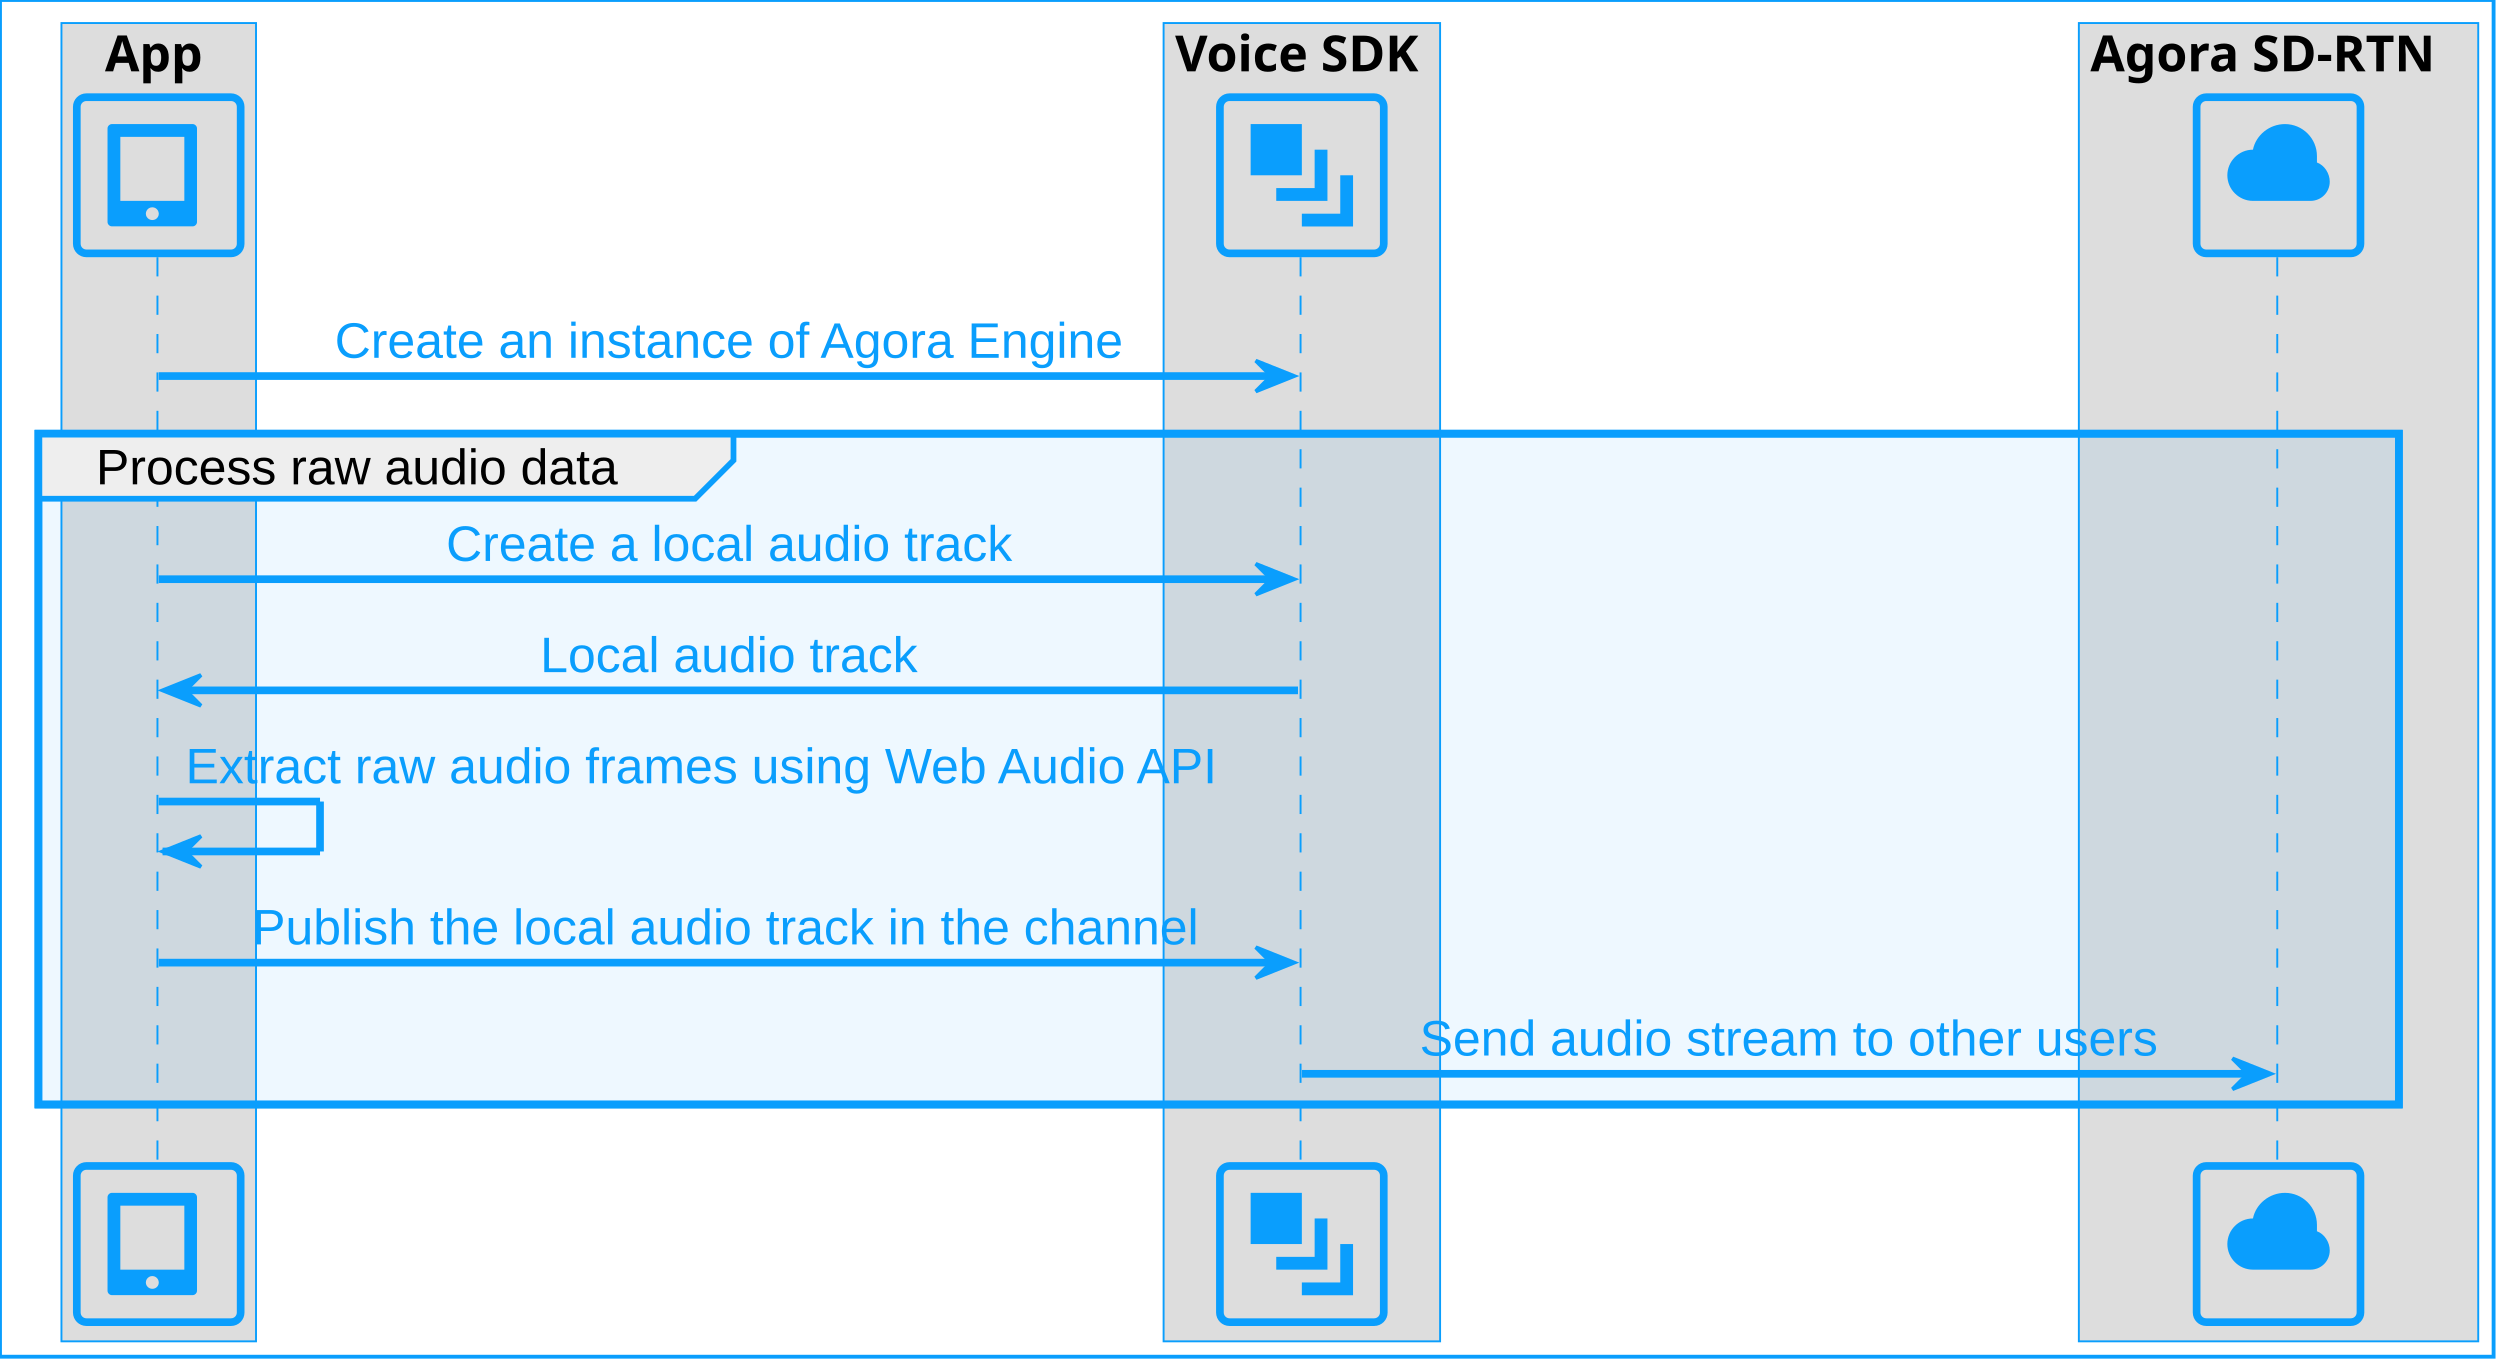
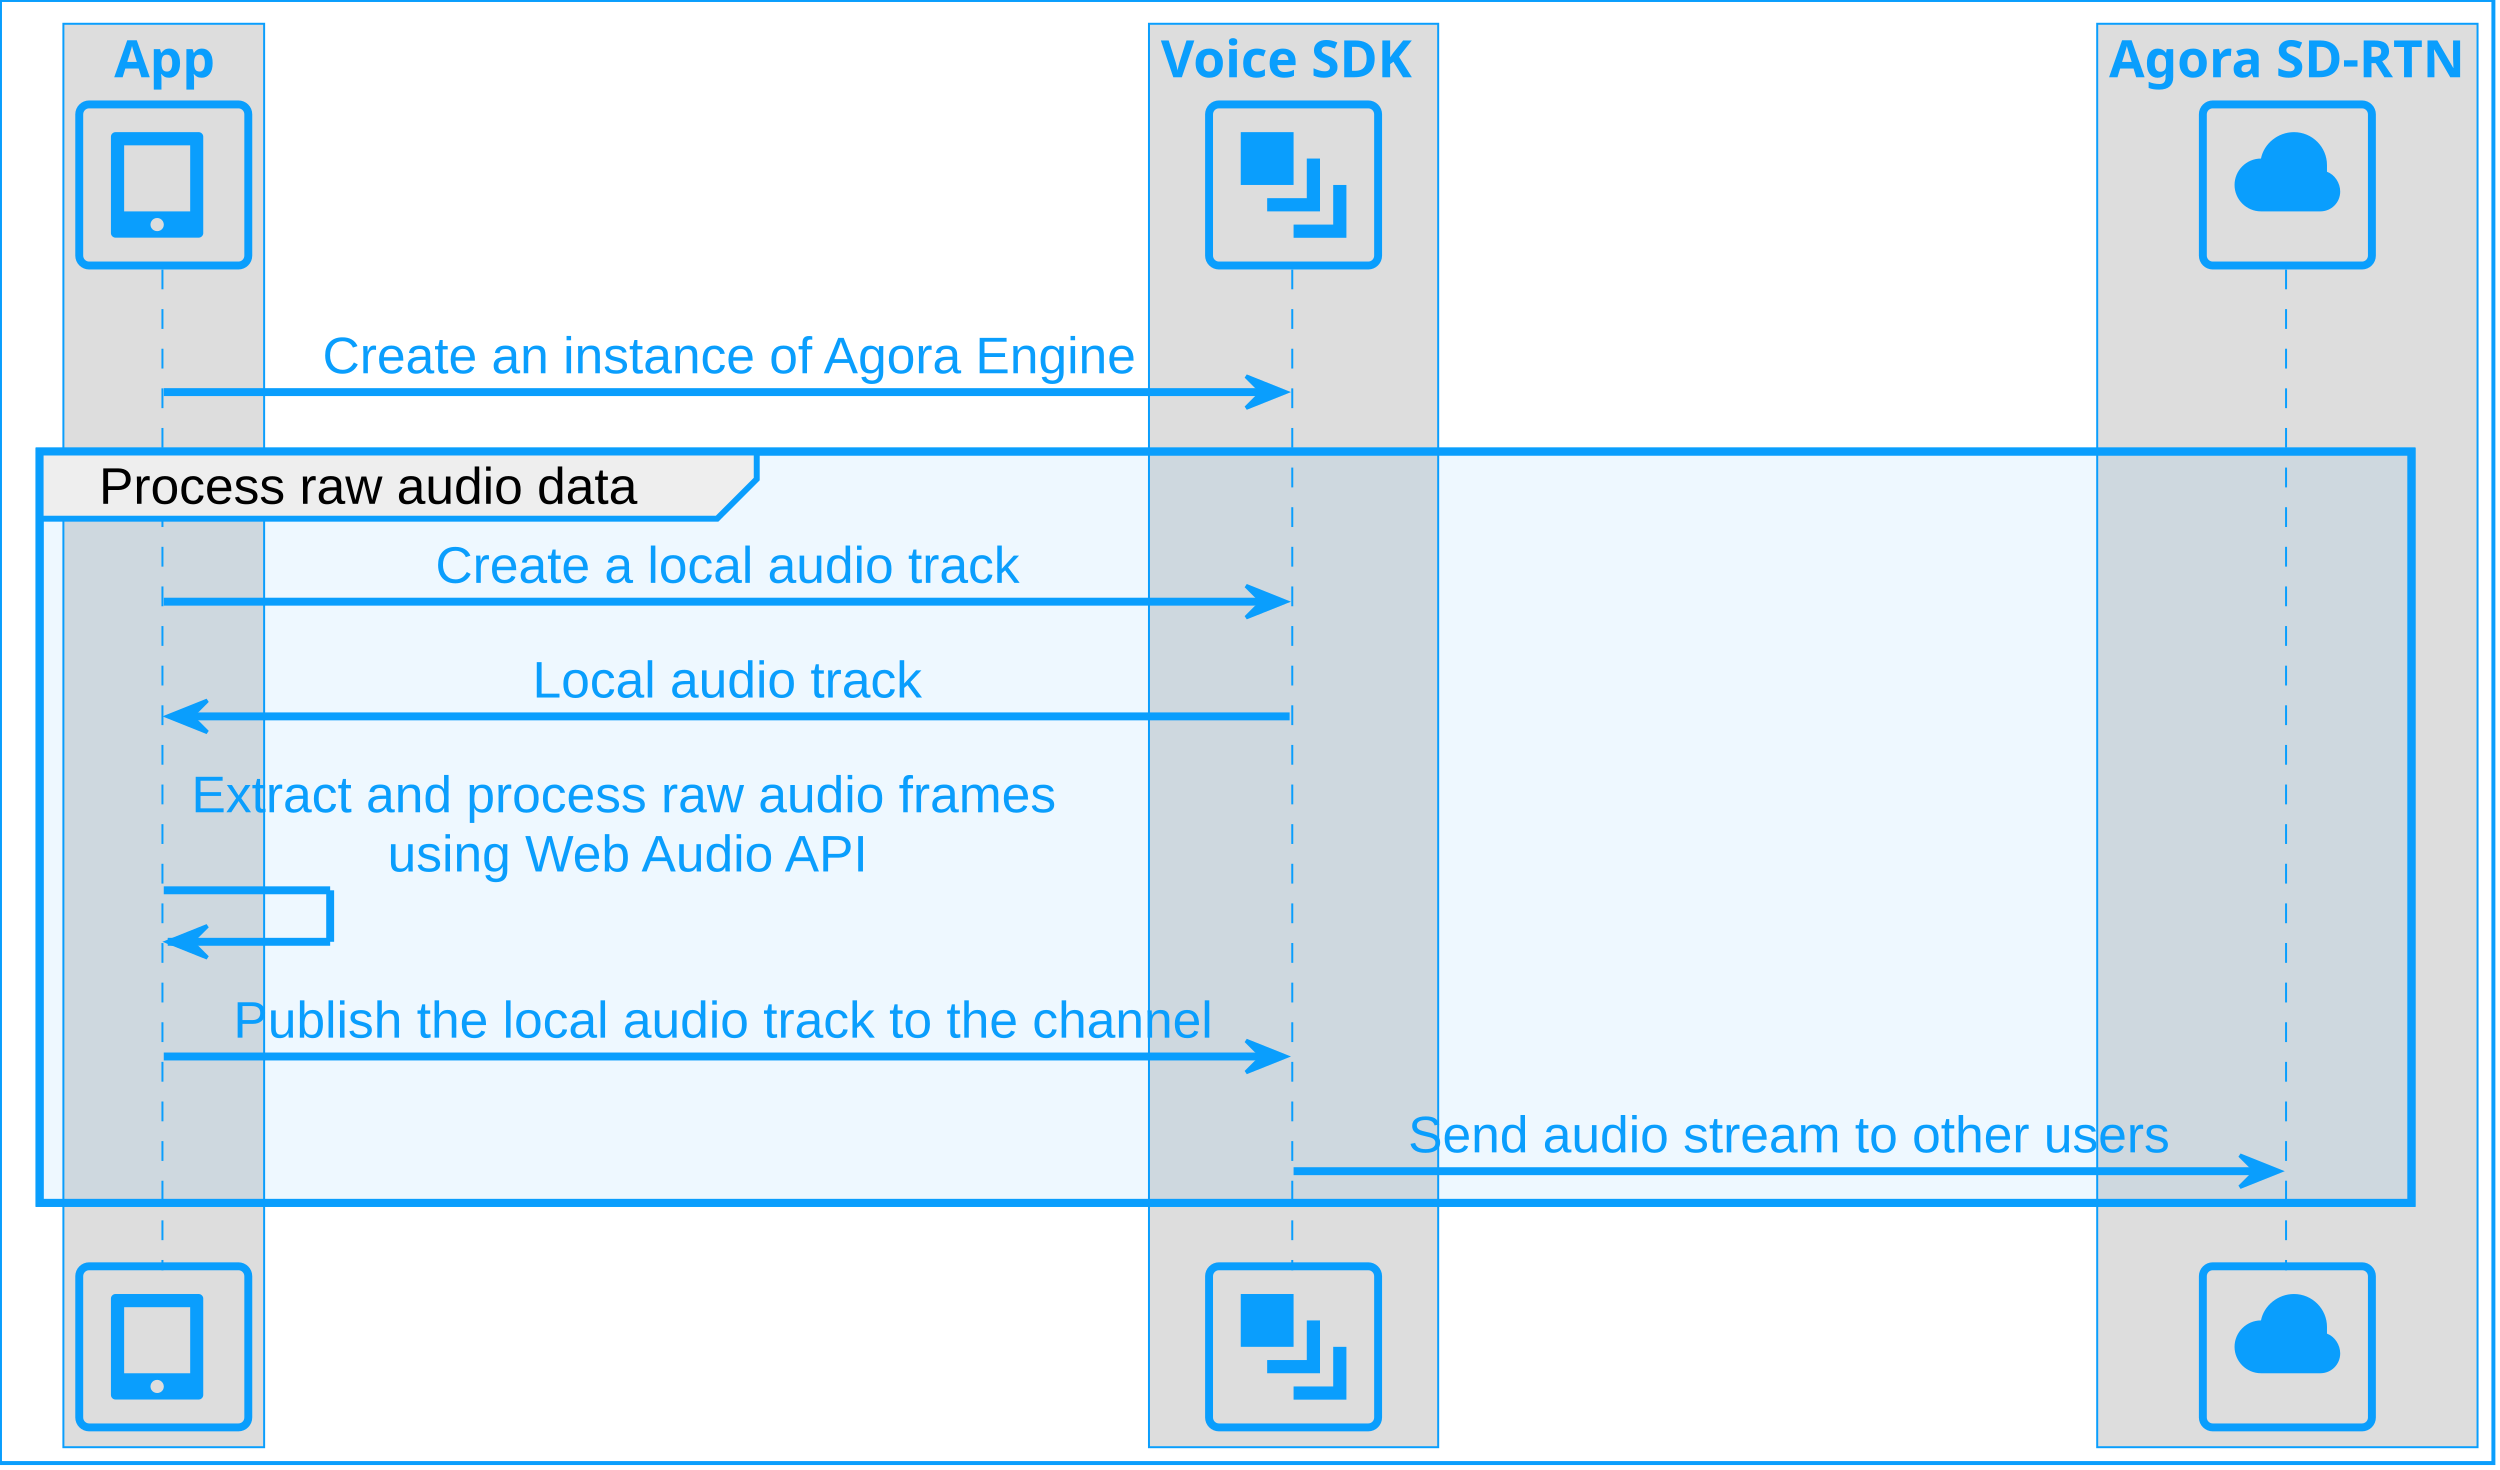
- <svg xmlns="http://www.w3.org/2000/svg" contentStyleType="text/css" height="355px" preserveAspectRatio="none" style="width:651px;height:355px;" version="1.1" viewBox="0 0 651 355" width="651px" zoomAndPan="magnify">
+ <svg xmlns="http://www.w3.org/2000/svg" contentStyleType="text/css" height="371px" preserveAspectRatio="none" style="width:631px;height:371px;" version="1.1" viewBox="0 0 631 371" width="631px" zoomAndPan="magnify">
  <defs />
  <g>
-     <rect fill="none" height="353.285" style="stroke:#0A9EFD;stroke-width:1.0;" width="649.333" x="0" y="0" />
-     <rect fill="#999999" fill-opacity="0.333" height="343.285" style="stroke:#0A9EFD;stroke-width:0.5;" width="50.667" x="16" y="6" />
-     <text fill="#000000" font-family="sans-serif" font-size="13" font-weight="bold" lengthAdjust="spacing" textLength="28" x="27.333" y="18.568">App</text>
-     <rect fill="#999999" fill-opacity="0.333" height="343.285" style="stroke:#0A9EFD;stroke-width:0.5;" width="72" x="303" y="6" />
-     <text fill="#000000" font-family="sans-serif" font-size="13" font-weight="bold" lengthAdjust="spacing" textLength="66" x="306" y="18.568">Voice SDK</text>
-     <rect fill="#999999" fill-opacity="0.333" height="343.285" style="stroke:#0A9EFD;stroke-width:0.5;" width="104" x="541.333" y="6" />
-     <text fill="#000000" font-family="sans-serif" font-size="13" font-weight="bold" lengthAdjust="spacing" textLength="98" x="544.333" y="18.568">Agora SD-RTN</text>
-     <rect fill="#0A9EFD" fill-opacity="0.067" height="174.692" style="stroke:#0A9EFD;stroke-width:2.0;" width="614.667" x="10" y="112.926" />
-     <line style="stroke:#0A9EFD;stroke-width:0.5;stroke-dasharray:5.0,5.0;" x1="41" x2="41" y1="66.977" y2="304.618" />
-     <line style="stroke:#0A9EFD;stroke-width:0.5;stroke-dasharray:5.0,5.0;" x1="338.667" x2="338.667" y1="66.977" y2="304.618" />
-     <line style="stroke:#0A9EFD;stroke-width:0.5;stroke-dasharray:5.0,5.0;" x1="593" x2="593" y1="66.977" y2="304.618" />
-     <rect fill="none" height="40.667" rx="2.5" ry="2.5" style="stroke:#0A9EFD;stroke-width:2.0;" width="42.667" x="20" y="25.311" />
-     <path d="M29.133,32.31 C28.533,32.31 28,32.844 28,33.444 L28,57.81 C28,58.41 28.533,58.944 29.133,58.944 L50.167,58.944 C50.767,58.944 51.3,58.41 51.3,57.81 L51.3,33.444 C51.3,32.844 50.767,32.31 50.167,32.31 L29.133,32.31 M31.333,35.644 L48,35.644 L48,52.31 L31.333,52.31 L31.333,35.644 M39.667,53.977 C40.933,53.977 41.767,55.377 41.133,56.477 C40.5,57.577 38.867,57.577 38.2,56.477 C37.567,55.377 38.367,53.977 39.667,53.977 " fill="#0A9EFD" style="stroke:;stroke-width:0.0;stroke-dasharray:;" />
-     <rect fill="none" height="40.667" rx="2.5" ry="2.5" style="stroke:#0A9EFD;stroke-width:2.0;" width="42.667" x="20" y="303.618" />
-     <path d="M29.133,310.618 C28.533,310.618 28,311.152 28,311.752 L28,336.118 C28,336.718 28.533,337.252 29.133,337.252 L50.167,337.252 C50.767,337.252 51.3,336.718 51.3,336.118 L51.3,311.752 C51.3,311.152 50.767,310.618 50.167,310.618 L29.133,310.618 M31.333,313.952 L48,313.952 L48,330.618 L31.333,330.618 L31.333,313.952 M39.667,332.285 C40.933,332.285 41.767,333.685 41.133,334.785 C40.5,335.885 38.867,335.885 38.2,334.785 C37.567,333.685 38.367,332.285 39.667,332.285 " fill="#0A9EFD" style="stroke:;stroke-width:0.0;stroke-dasharray:;" />
-     <rect fill="none" height="40.667" rx="2.5" ry="2.5" style="stroke:#0A9EFD;stroke-width:2.0;" width="42.667" x="317.667" y="25.311" />
-     <path d="M325.667,32.31 L325.667,45.644 L339,45.644 L339,32.31 L325.667,32.31 M342.333,38.977 L342.333,48.977 L332.333,48.977 L332.333,52.31 L345.667,52.31 L345.667,38.977 L342.333,38.977 M349,45.644 L349,55.644 L339,55.644 L339,58.977 L352.333,58.977 L352.333,45.644 L349,45.644 " fill="#0A9EFD" style="stroke:;stroke-width:0.0;stroke-dasharray:;" />
-     <rect fill="none" height="40.667" rx="2.5" ry="2.5" style="stroke:#0A9EFD;stroke-width:2.0;" width="42.667" x="317.667" y="303.618" />
-     <path d="M325.667,310.618 L325.667,323.952 L339,323.952 L339,310.618 L325.667,310.618 M342.333,317.285 L342.333,327.285 L332.333,327.285 L332.333,330.618 L345.667,330.618 L345.667,317.285 L342.333,317.285 M349,323.952 L349,333.952 L339,333.952 L339,337.285 L352.333,337.285 L352.333,323.952 L349,323.952 " fill="#0A9EFD" style="stroke:;stroke-width:0.0;stroke-dasharray:;" />
-     <rect fill="none" height="40.667" rx="2.5" ry="2.5" style="stroke:#0A9EFD;stroke-width:2.0;" width="42.667" x="572" y="25.311" />
-     <path d="M595,32.31 C590.967,32.31 587.433,35.177 586.667,38.977 C583,38.977 580,41.977 580,45.644 C580,49.31 583,52.31 586.667,52.31 L601.667,52.31 C604.433,52.31 606.667,50.077 606.667,47.31 C606.667,45.144 605.267,43.011 603.333,42.31 L603.333,40.644 C603.333,36.044 599.6,32.31 595,32.31 " fill="#0A9EFD" style="stroke:;stroke-width:0.0;stroke-dasharray:;" />
-     <rect fill="none" height="40.667" rx="2.5" ry="2.5" style="stroke:#0A9EFD;stroke-width:2.0;" width="42.667" x="572" y="303.618" />
-     <path d="M595,310.618 C590.967,310.618 587.433,313.485 586.667,317.285 C583,317.285 580,320.285 580,323.952 C580,327.618 583,330.618 586.667,330.618 L601.667,330.618 C604.433,330.618 606.667,328.385 606.667,325.618 C606.667,323.452 605.267,321.318 603.333,320.618 L603.333,318.952 C603.333,314.352 599.6,310.618 595,310.618 " fill="#0A9EFD" style="stroke:;stroke-width:0.0;stroke-dasharray:;" />
-     <polygon fill="#0A9EFD" points="327,93.926,337,97.926,327,101.926,331,97.926" style="stroke:#0A9EFD;stroke-width:1.0;" />
-     <line style="stroke:#0A9EFD;stroke-width:2.0;" x1="41.333" x2="333" y1="97.926" y2="97.926" />
-     <text fill="#0A9EFD" font-family="Arial" font-size="13" lengthAdjust="spacing" textLength="206" x="87.167" y="93.171">Create an instance of Agora Engine</text>
-     <path d="M10,112.926 L191,112.926 L191,119.875 L181,129.875 L10,129.875 L10,112.926 " fill="#EEEEEE" style="stroke:#0A9EFD;stroke-width:1.5;" />
-     <rect fill="none" height="174.692" style="stroke:#0A9EFD;stroke-width:2.0;" width="614.667" x="10" y="112.926" />
-     <text fill="#000000" font-family="Arial" font-size="13" lengthAdjust="spacing" textLength="136" x="25" y="126.12">Process raw audio data</text>
-     <polygon fill="#0A9EFD" points="327,146.823,337,150.823,327,154.823,331,150.823" style="stroke:#0A9EFD;stroke-width:1.0;" />
-     <line style="stroke:#0A9EFD;stroke-width:2.0;" x1="41.333" x2="333" y1="150.823" y2="150.823" />
-     <text fill="#0A9EFD" font-family="Arial" font-size="13" lengthAdjust="spacing" textLength="148" x="116.167" y="146.069">Create a local audio track</text>
-     <polygon fill="#0A9EFD" points="52.333,175.772,42.333,179.772,52.333,183.772,48.333,179.772" style="stroke:#0A9EFD;stroke-width:1.0;" />
-     <line style="stroke:#0A9EFD;stroke-width:2.0;" x1="46.333" x2="338" y1="179.772" y2="179.772" />
-     <text fill="#0A9EFD" font-family="Arial" font-size="13" lengthAdjust="spacing" textLength="99" x="140.667" y="175.017">Local audio track</text>
-     <line style="stroke:#0A9EFD;stroke-width:2.0;" x1="41.333" x2="83.333" y1="208.721" y2="208.721" />
-     <line style="stroke:#0A9EFD;stroke-width:2.0;" x1="83.333" x2="83.333" y1="208.721" y2="221.721" />
-     <line style="stroke:#0A9EFD;stroke-width:2.0;" x1="42.333" x2="83.333" y1="221.721" y2="221.721" />
-     <polygon fill="#0A9EFD" points="52.333,217.721,42.333,221.721,52.333,225.721,48.333,221.721" style="stroke:#0A9EFD;stroke-width:1.0;" />
-     <text fill="#0A9EFD" font-family="Arial" font-size="13" lengthAdjust="spacing" textLength="273" x="48.333" y="203.966">Extract raw audio frames using Web Audio API</text>
-     <polygon fill="#0A9EFD" points="327,246.67,337,250.67,327,254.67,331,250.67" style="stroke:#0A9EFD;stroke-width:1.0;" />
-     <line style="stroke:#0A9EFD;stroke-width:2.0;" x1="41.333" x2="333" y1="250.67" y2="250.67" />
-     <text fill="#0A9EFD" font-family="Arial" font-size="13" lengthAdjust="spacing" textLength="249" x="65.667" y="245.915">Publish the local audio track in the channel</text>
-     <polygon fill="#0A9EFD" points="581.333,275.618,591.333,279.618,581.333,283.618,585.333,279.618" style="stroke:#0A9EFD;stroke-width:1.0;" />
-     <line style="stroke:#0A9EFD;stroke-width:2.0;" x1="339" x2="587.333" y1="279.618" y2="279.618" />
-     <text fill="#0A9EFD" font-family="Arial" font-size="13" lengthAdjust="spacing" textLength="193" x="369.667" y="274.863">Send audio stream to other users</text>
+     <rect fill="none" height="369.275" style="stroke:#0A9EFD;stroke-width:1.0;" width="629.333" x="0" y="0" />
+     <rect fill="#999999" fill-opacity="0.333" height="359.275" style="stroke:#0A9EFD;stroke-width:0.5;" width="50.667" x="16" y="6" />
+     <text fill="#0A9EFD" font-family="sans-serif" font-size="13" font-weight="bold" lengthAdjust="spacing" textLength="25" x="28.833" y="19.495">App</text>
+     <rect fill="#999999" fill-opacity="0.333" height="359.275" style="stroke:#0A9EFD;stroke-width:0.5;" width="73" x="290" y="6" />
+     <text fill="#0A9EFD" font-family="sans-serif" font-size="13" font-weight="bold" lengthAdjust="spacing" textLength="67" x="293" y="19.495">Voice SDK</text>
+     <rect fill="#999999" fill-opacity="0.333" height="359.275" style="stroke:#0A9EFD;stroke-width:0.5;" width="96" x="529.333" y="6" />
+     <text fill="#0A9EFD" font-family="sans-serif" font-size="13" font-weight="bold" lengthAdjust="spacing" textLength="90" x="532.333" y="19.495">Agora SD-RTN</text>
+     <rect fill="#0A9EFD" fill-opacity="0.067" height="189.641" style="stroke:#0A9EFD;stroke-width:2.0;" width="598.667" x="10" y="113.967" />
+     <line style="stroke:#0A9EFD;stroke-width:0.5;stroke-dasharray:5.0,5.0;" x1="41" x2="41" y1="68.018" y2="320.608" />
+     <line style="stroke:#0A9EFD;stroke-width:0.5;stroke-dasharray:5.0,5.0;" x1="326.167" x2="326.167" y1="68.018" y2="320.608" />
+     <line style="stroke:#0A9EFD;stroke-width:0.5;stroke-dasharray:5.0,5.0;" x1="577" x2="577" y1="68.018" y2="320.608" />
+     <rect fill="none" height="40.667" rx="2.5" ry="2.5" style="stroke:#0A9EFD;stroke-width:2.0;" width="42.667" x="20" y="26.352" />
+     <path d="M29.133,33.352 C28.533,33.352 28,33.885 28,34.485 L28,58.852 C28,59.452 28.533,59.985 29.133,59.985 L50.167,59.985 C50.767,59.985 51.3,59.452 51.3,58.852 L51.3,34.485 C51.3,33.885 50.767,33.352 50.167,33.352 L29.133,33.352 M31.333,36.685 L48,36.685 L48,53.352 L31.333,53.352 L31.333,36.685 M39.667,55.018 C40.933,55.018 41.767,56.418 41.133,57.518 C40.5,58.618 38.867,58.618 38.2,57.518 C37.567,56.418 38.367,55.018 39.667,55.018 " fill="#0A9EFD" style="stroke:;stroke-width:0.0;stroke-dasharray:;" />
+     <rect fill="none" height="40.667" rx="2.5" ry="2.5" style="stroke:#0A9EFD;stroke-width:2.0;" width="42.667" x="20" y="319.608" />
+     <path d="M29.133,326.608 C28.533,326.608 28,327.141 28,327.741 L28,352.108 C28,352.708 28.533,353.241 29.133,353.241 L50.167,353.241 C50.767,353.241 51.3,352.708 51.3,352.108 L51.3,327.741 C51.3,327.141 50.767,326.608 50.167,326.608 L29.133,326.608 M31.333,329.941 L48,329.941 L48,346.608 L31.333,346.608 L31.333,329.941 M39.667,348.275 C40.933,348.275 41.767,349.675 41.133,350.775 C40.5,351.875 38.867,351.875 38.2,350.775 C37.567,349.675 38.367,348.275 39.667,348.275 " fill="#0A9EFD" style="stroke:;stroke-width:0.0;stroke-dasharray:;" />
+     <rect fill="none" height="40.667" rx="2.5" ry="2.5" style="stroke:#0A9EFD;stroke-width:2.0;" width="42.667" x="305.167" y="26.352" />
+     <path d="M313.167,33.352 L313.167,46.685 L326.5,46.685 L326.5,33.352 L313.167,33.352 M329.833,40.018 L329.833,50.018 L319.833,50.018 L319.833,53.352 L333.167,53.352 L333.167,40.018 L329.833,40.018 M336.5,46.685 L336.5,56.685 L326.5,56.685 L326.5,60.018 L339.833,60.018 L339.833,46.685 L336.5,46.685 " fill="#0A9EFD" style="stroke:;stroke-width:0.0;stroke-dasharray:;" />
+     <rect fill="none" height="40.667" rx="2.5" ry="2.5" style="stroke:#0A9EFD;stroke-width:2.0;" width="42.667" x="305.167" y="319.608" />
+     <path d="M313.167,326.608 L313.167,339.941 L326.5,339.941 L326.5,326.608 L313.167,326.608 M329.833,333.275 L329.833,343.275 L319.833,343.275 L319.833,346.608 L333.167,346.608 L333.167,333.275 L329.833,333.275 M336.5,339.941 L336.5,349.941 L326.5,349.941 L326.5,353.275 L339.833,353.275 L339.833,339.941 L336.5,339.941 " fill="#0A9EFD" style="stroke:;stroke-width:0.0;stroke-dasharray:;" />
+     <rect fill="none" height="40.667" rx="2.5" ry="2.5" style="stroke:#0A9EFD;stroke-width:2.0;" width="42.667" x="556" y="26.352" />
+     <path d="M579,33.352 C574.967,33.352 571.433,36.218 570.667,40.018 C567,40.018 564,43.018 564,46.685 C564,50.352 567,53.352 570.667,53.352 L585.667,53.352 C588.433,53.352 590.667,51.118 590.667,48.352 C590.667,46.185 589.267,44.052 587.333,43.352 L587.333,41.685 C587.333,37.085 583.6,33.352 579,33.352 " fill="#0A9EFD" style="stroke:;stroke-width:0.0;stroke-dasharray:;" />
+     <rect fill="none" height="40.667" rx="2.5" ry="2.5" style="stroke:#0A9EFD;stroke-width:2.0;" width="42.667" x="556" y="319.608" />
+     <path d="M579,326.608 C574.967,326.608 571.433,329.475 570.667,333.275 C567,333.275 564,336.275 564,339.941 C564,343.608 567,346.608 570.667,346.608 L585.667,346.608 C588.433,346.608 590.667,344.375 590.667,341.608 C590.667,339.441 589.267,337.308 587.333,336.608 L587.333,334.941 C587.333,330.341 583.6,326.608 579,326.608 " fill="#0A9EFD" style="stroke:;stroke-width:0.0;stroke-dasharray:;" />
+     <polygon fill="#0A9EFD" points="314.5,94.967,324.5,98.967,314.5,102.967,318.5,98.967" style="stroke:#0A9EFD;stroke-width:1.0;" />
+     <line style="stroke:#0A9EFD;stroke-width:2.0;" x1="41.333" x2="320.5" y1="98.967" y2="98.967" />
+     <text fill="#0A9EFD" font-family="Arial" font-size="13" lengthAdjust="spacing" textLength="205" x="81.417" y="94.212">Create an instance of Agora Engine</text>
+     <path d="M10,113.967 L191,113.967 L191,120.916 L181,130.916 L10,130.916 L10,113.967 " fill="#EEEEEE" style="stroke:#0A9EFD;stroke-width:1.5;" />
+     <rect fill="none" height="189.641" style="stroke:#0A9EFD;stroke-width:2.0;" width="598.667" x="10" y="113.967" />
+     <text fill="#000000" font-family="Arial" font-size="13" lengthAdjust="spacing" textLength="136" x="25" y="127.161">Process raw audio data</text>
+     <polygon fill="#0A9EFD" points="314.5,147.864,324.5,151.864,314.5,155.864,318.5,151.864" style="stroke:#0A9EFD;stroke-width:1.0;" />
+     <line style="stroke:#0A9EFD;stroke-width:2.0;" x1="41.333" x2="320.5" y1="151.864" y2="151.864" />
+     <text fill="#0A9EFD" font-family="Arial" font-size="13" lengthAdjust="spacing" textLength="148" x="109.917" y="147.109">Create a local audio track</text>
+     <polygon fill="#0A9EFD" points="52.333,176.813,42.333,180.813,52.333,184.813,48.333,180.813" style="stroke:#0A9EFD;stroke-width:1.0;" />
+     <line style="stroke:#0A9EFD;stroke-width:2.0;" x1="46.333" x2="325.5" y1="180.813" y2="180.813" />
+     <text fill="#0A9EFD" font-family="Arial" font-size="13" lengthAdjust="spacing" textLength="99" x="134.417" y="176.058">Local audio track</text>
+     <line style="stroke:#0A9EFD;stroke-width:2.0;" x1="41.333" x2="83.333" y1="224.711" y2="224.711" />
+     <line style="stroke:#0A9EFD;stroke-width:2.0;" x1="83.333" x2="83.333" y1="224.711" y2="237.711" />
+     <line style="stroke:#0A9EFD;stroke-width:2.0;" x1="42.333" x2="83.333" y1="237.711" y2="237.711" />
+     <polygon fill="#0A9EFD" points="52.333,233.711,42.333,237.711,52.333,241.711,48.333,237.711" style="stroke:#0A9EFD;stroke-width:1.0;" />
+     <text fill="#0A9EFD" font-family="Arial" font-size="13" lengthAdjust="spacing" textLength="219" x="48.333" y="205.007">Extract and process raw audio frames</text>
+     <text fill="#0A9EFD" font-family="Arial" font-size="13" lengthAdjust="spacing" textLength="124" x="97.833" y="219.956">using Web Audio API</text>
+     <polygon fill="#0A9EFD" points="314.5,262.659,324.5,266.659,314.5,270.659,318.5,266.659" style="stroke:#0A9EFD;stroke-width:1.0;" />
+     <line style="stroke:#0A9EFD;stroke-width:2.0;" x1="41.333" x2="320.5" y1="266.659" y2="266.659" />
+     <text fill="#0A9EFD" font-family="Arial" font-size="13" lengthAdjust="spacing" textLength="250" x="58.917" y="261.904">Publish the local audio track to the channel</text>
+     <polygon fill="#0A9EFD" points="565.333,291.608,575.333,295.608,565.333,299.608,569.333,295.608" style="stroke:#0A9EFD;stroke-width:1.0;" />
+     <line style="stroke:#0A9EFD;stroke-width:2.0;" x1="326.5" x2="571.333" y1="295.608" y2="295.608" />
+     <text fill="#0A9EFD" font-family="Arial" font-size="13" lengthAdjust="spacing" textLength="193" x="355.417" y="290.853">Send audio stream to other users</text>
  </g>
</svg>
